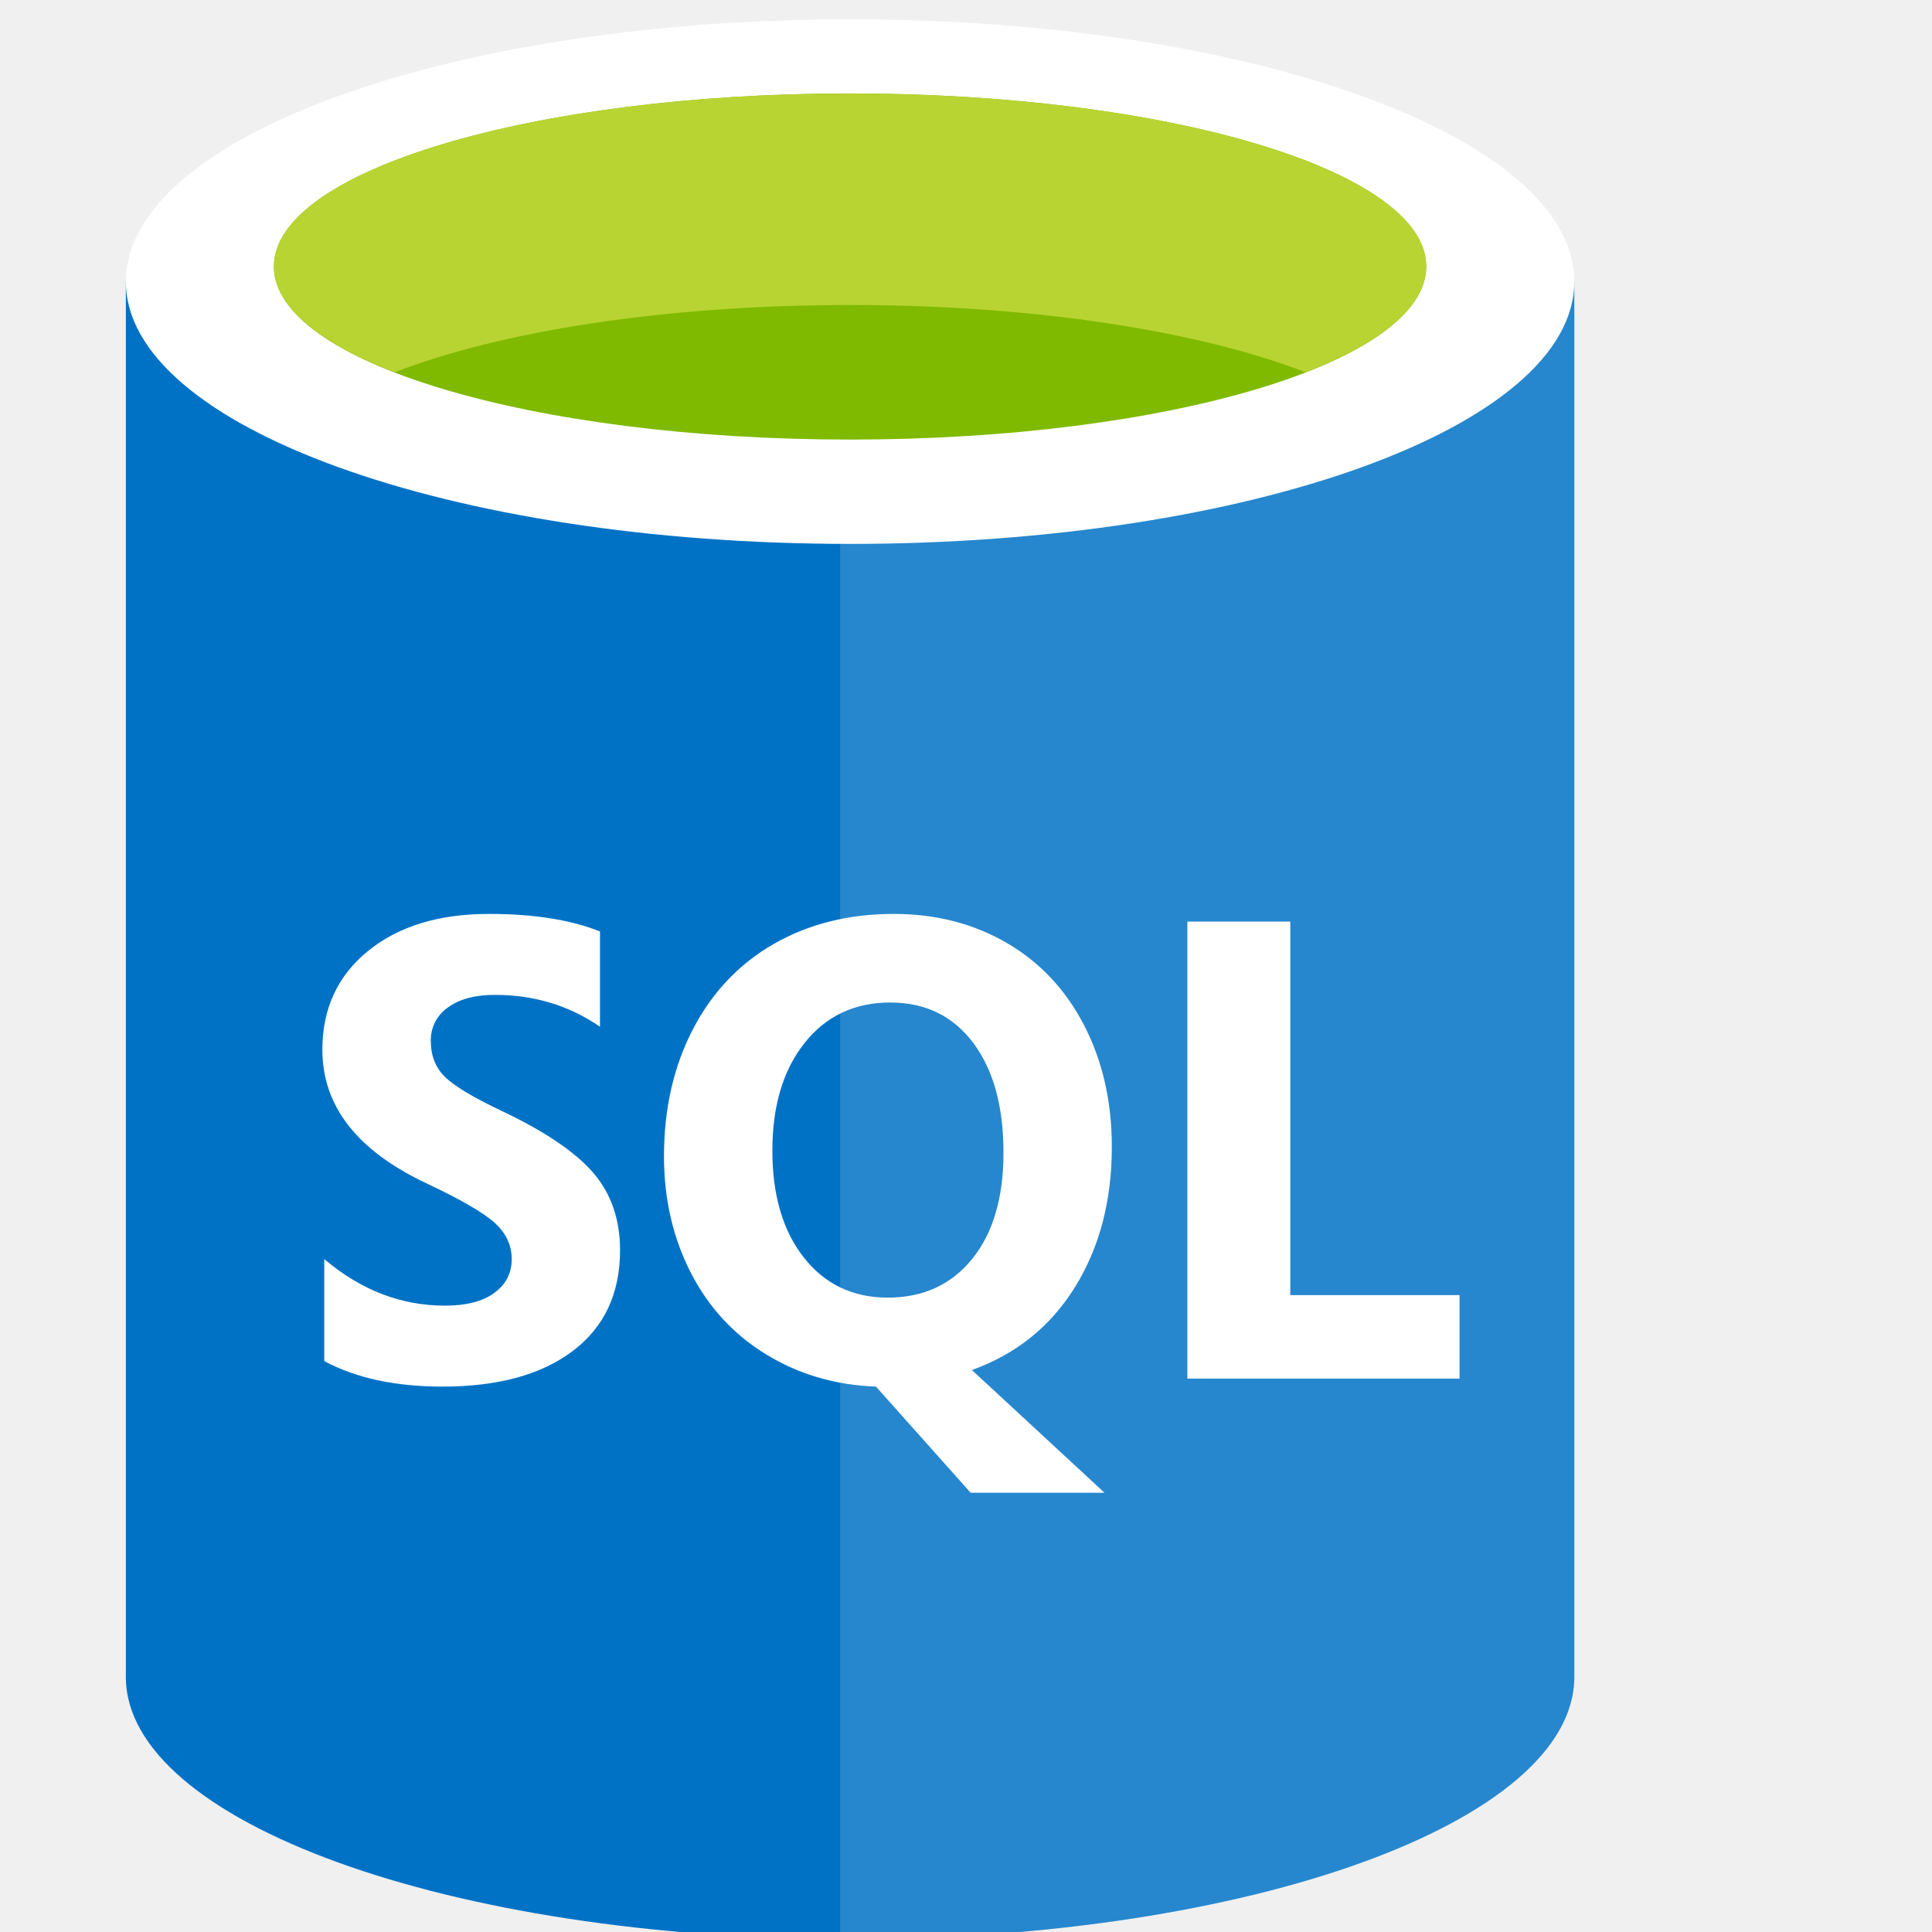
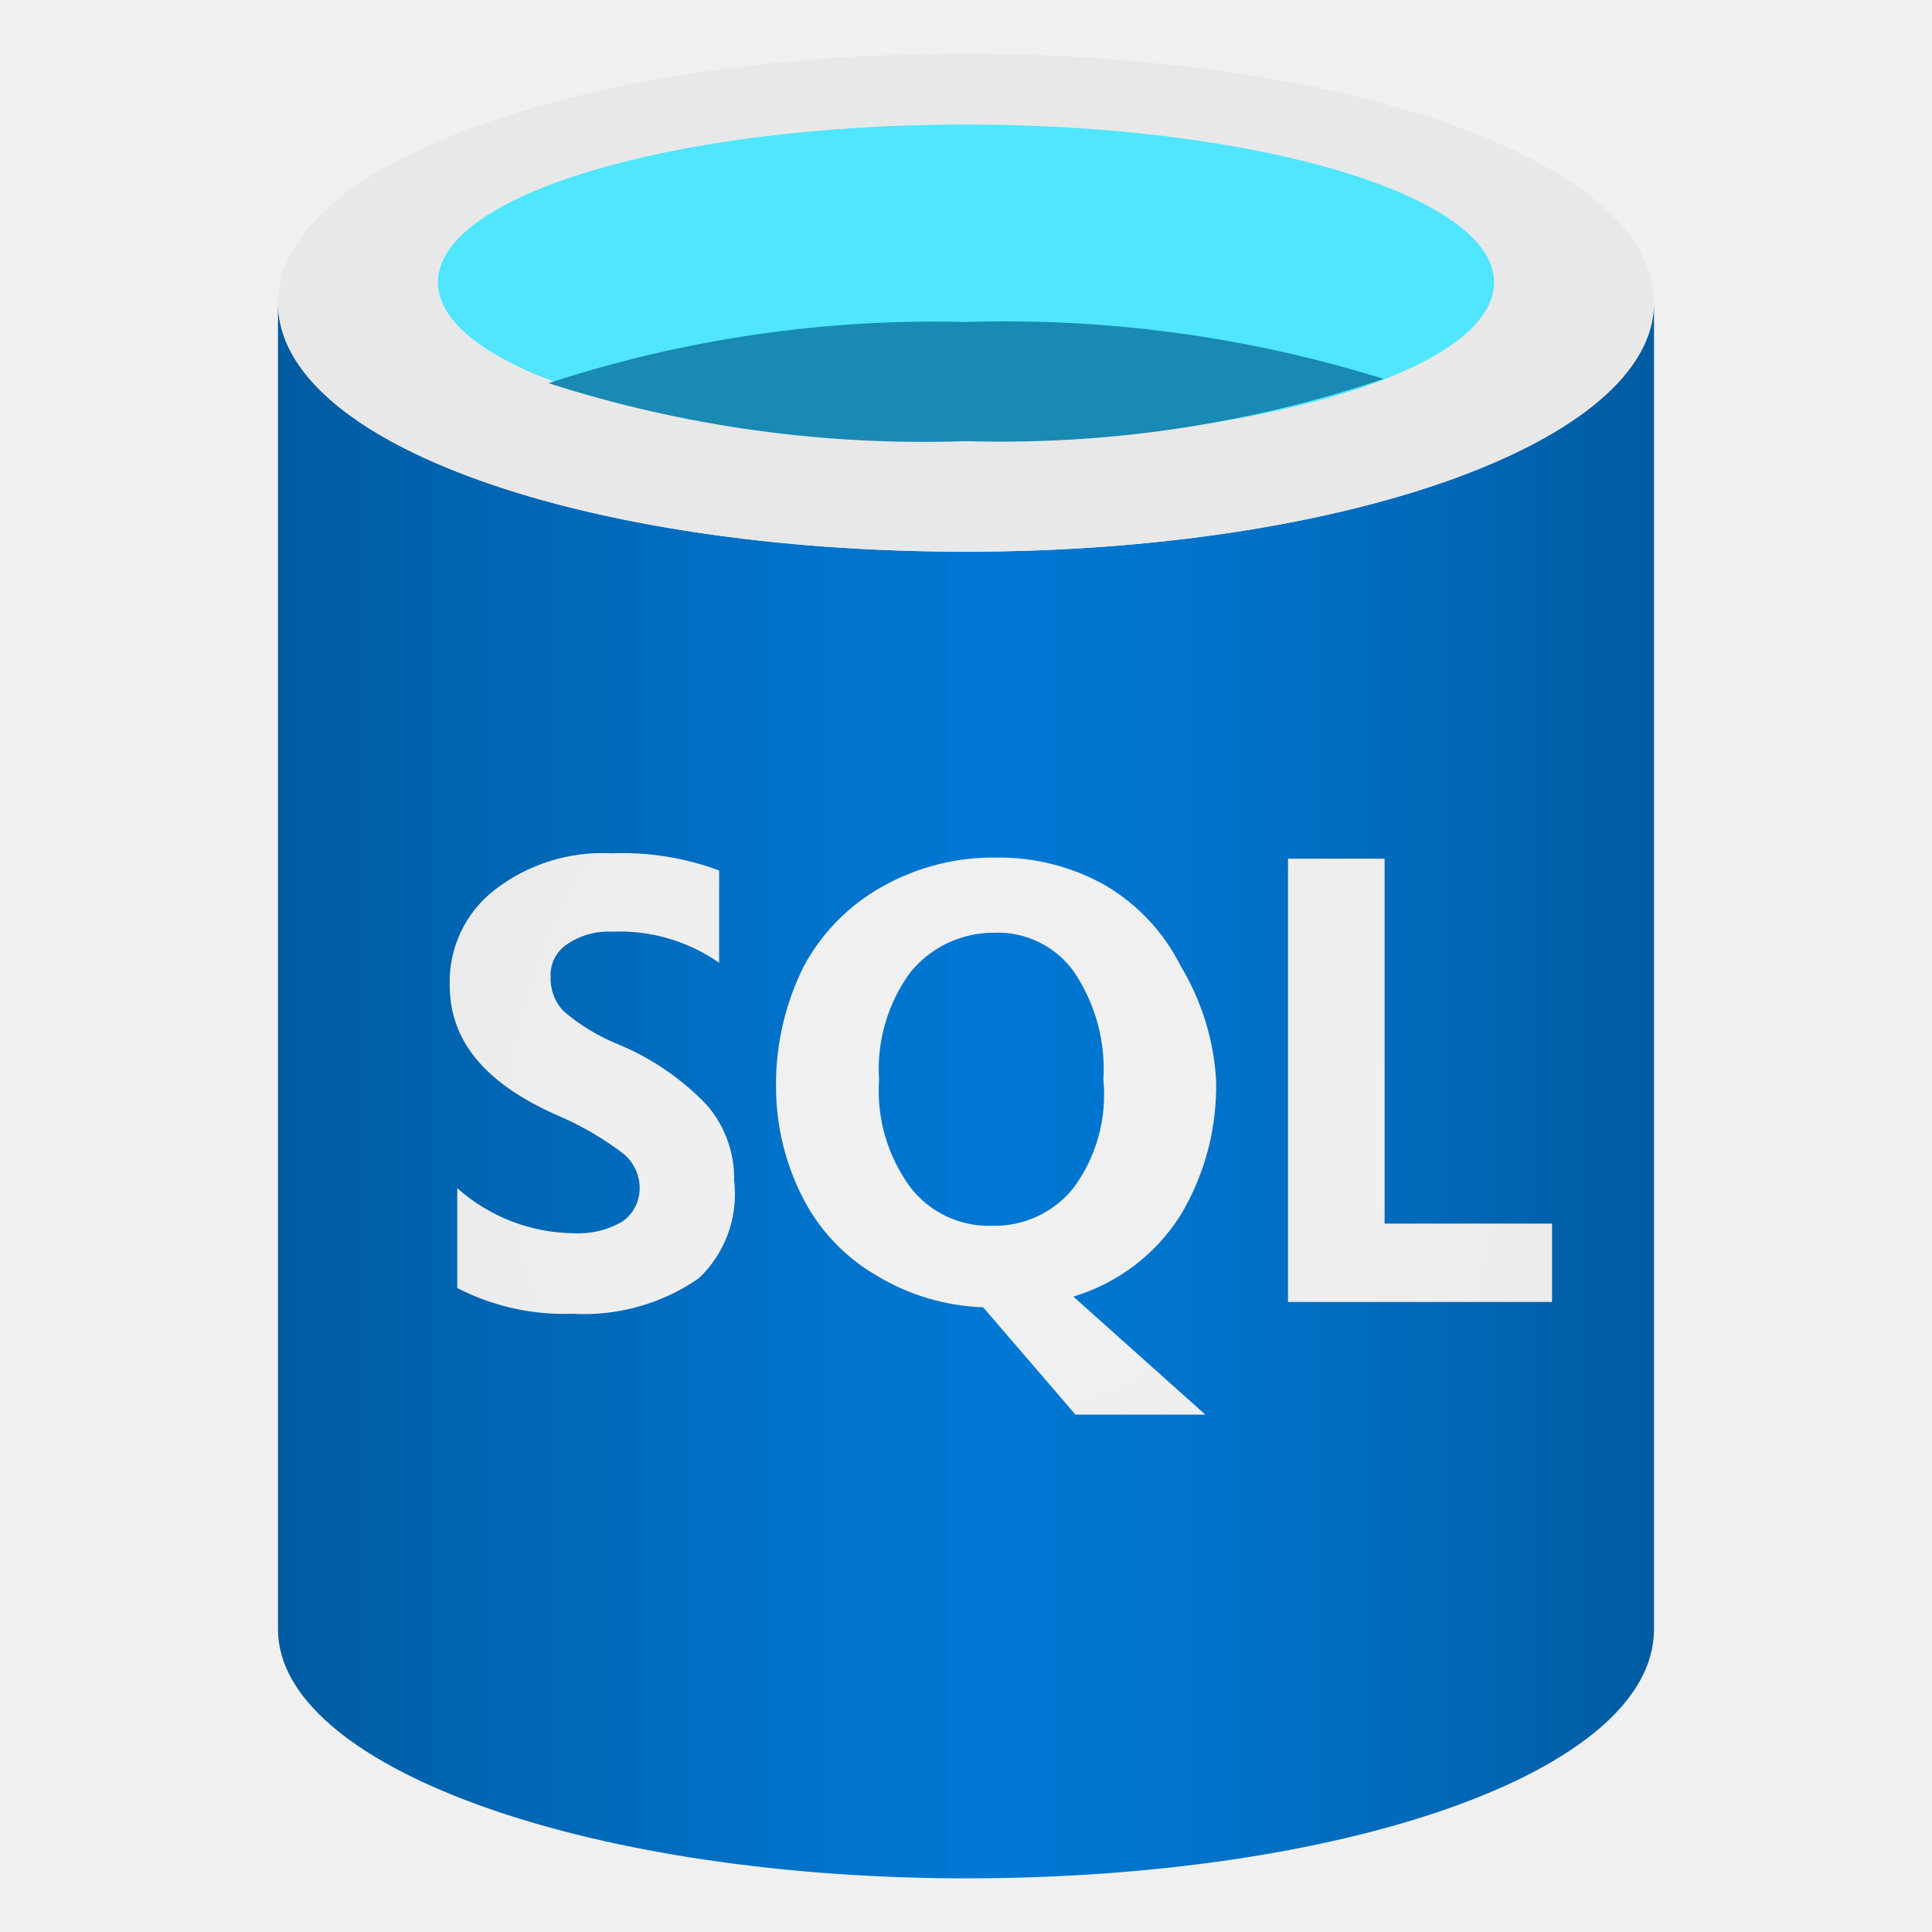
- <svg xmlns="http://www.w3.org/2000/svg" version="1.1" id="Layer_1" x="0px" y="0px" width="50px" height="50px" viewBox="5 0 45 50" enable-background="new 0 0 50 50" xml:space="preserve">
-   <g>
-     <path fill="#0072c6" d="M 5.757 7.288 v 36.111 c 0 3.749 8.392 6.789 18.743 6.789 v -42.9 H 5.757 Z" />
-     <path fill="#0072c6" d="M 24.243 50.187 h 0.257 c 10.351 0 18.743 -3.038 18.743 -6.788 V 7.288 h -19 v 42.899 Z" />
-     <path opacity="0.15" fill="#ffffff" d="M 24.243 50.187 h 0.257 c 10.351 0 18.743 -3.038 18.743 -6.788 V 7.288 h -19 v 42.899 Z" />
-     <path fill="#ffffff" d="M 43.243 7.288 c 0 3.749 -8.392 6.788 -18.743 6.788 S 5.757 11.037 5.757 7.288 S 14.149 0.5 24.5 0.5 s 18.743 3.039 18.743 6.788" />
-     <path fill="#7fba00" d="M 39.411 6.897 c 0 2.475 -6.676 4.479 -14.911 4.479 S 9.588 9.372 9.588 6.897 c 0 -2.474 6.677 -4.479 14.912 -4.479 s 14.911 2.005 14.911 4.479" />
-     <path fill="#b8d432" d="M 36.287 9.634 c 1.952 -0.757 3.125 -1.705 3.125 -2.735 c 0 -2.475 -6.676 -4.48 -14.912 -4.48 c -8.235 0 -14.911 2.005 -14.911 4.48 c 0 1.03 1.173 1.978 3.125 2.735 C 15.44 8.576 19.7 7.893 24.5 7.893 c 4.801 0 9.059 0.683 11.787 1.741" />
-     <path fill="#ffffff" d="M 18.547 32.354 c 0 1.122 -0.407 1.991 -1.221 2.607 c -0.814 0.616 -1.938 0.924 -3.373 0.924 c -1.221 0 -2.241 -0.22 -3.061 -0.66 v -2.64 c 0.946 0.803 1.988 1.205 3.126 1.205 c 0.55 0 0.975 -0.11 1.275 -0.33 s 0.45 -0.511 0.45 -0.875 c 0 -0.357 -0.144 -0.668 -0.433 -0.932 s -0.876 -0.605 -1.761 -1.023 c -1.804 -0.846 -2.706 -2.002 -2.706 -3.464 c 0 -1.061 0.393 -1.912 1.18 -2.553 c 0.786 -0.64 1.831 -0.961 3.134 -0.961 c 1.155 0 2.111 0.152 2.871 0.454 v 2.466 c -0.797 -0.55 -1.705 -0.825 -2.722 -0.825 c -0.511 0 -0.915 0.108 -1.212 0.325 a 1.026 1.026 0 0 0 -0.445 0.87 c 0 0.374 0.119 0.681 0.359 0.92 c 0.239 0.239 0.73 0.535 1.472 0.887 c 1.106 0.523 1.893 1.053 2.364 1.592 c 0.468 0.54 0.703 1.211 0.703 2.013 Z m 12.727 -2.672 c 0 1.391 -0.317 2.599 -0.949 3.621 c -0.633 1.023 -1.523 1.74 -2.672 2.153 l 3.431 3.176 H 27.62 l -2.45 -2.747 c -1.05 -0.038 -1.998 -0.316 -2.842 -0.833 c -0.844 -0.516 -1.496 -1.225 -1.955 -2.124 s -0.689 -1.902 -0.689 -3.007 c 0 -1.226 0.249 -2.319 0.746 -3.279 c 0.498 -0.96 1.197 -1.698 2.099 -2.215 c 0.902 -0.516 1.935 -0.775 3.102 -0.775 c 1.088 0 2.063 0.25 2.924 0.751 c 0.86 0.5 1.528 1.212 2.004 2.136 c 0.477 0.924 0.715 1.972 0.715 3.143 Z m -2.804 0.149 c 0 -1.199 -0.261 -2.146 -0.784 -2.842 s -1.237 -1.044 -2.145 -1.044 c -0.924 0 -1.663 0.349 -2.219 1.047 c -0.555 0.699 -0.833 1.628 -0.833 2.788 c 0 1.155 0.272 2.077 0.816 2.767 c 0.545 0.69 1.267 1.035 2.169 1.035 c 0.919 0 1.647 -0.334 2.186 -1.002 c 0.54 -0.667 0.81 -1.584 0.81 -2.749 Z m 11.803 5.848 h -7.044 V 23.851 h 2.664 v 9.667 h 4.38 Z" />
-   </g>
+ <svg xmlns="http://www.w3.org/2000/svg" id="a96792b7-ce28-4ca3-9767-4e065ef4820f" width="18" height="18" viewBox="0 0 18 18">
+   <defs>
+     <linearGradient id="ef16bf9d-a8b6-4181-b6cd-66fc5203f956" x1="2.59" y1="10.16" x2="15.41" y2="10.16" gradientUnits="userSpaceOnUse">
+       <stop offset="0" stop-color="#005ba1" />
+       <stop offset="0.07" stop-color="#0060a9" />
+       <stop offset="0.36" stop-color="#0071c8" />
+       <stop offset="0.52" stop-color="#0078d4" />
+       <stop offset="0.64" stop-color="#0074cd" />
+       <stop offset="0.82" stop-color="#006abb" />
+       <stop offset="1" stop-color="#005ba1" />
+     </linearGradient>
+     <radialGradient id="bf3846c3-4d74-4743-ab9a-f334c248bd92" cx="9.36" cy="10.57" r="7.07" gradientUnits="userSpaceOnUse">
+       <stop offset="0" stop-color="#f2f2f2" />
+       <stop offset="0.58" stop-color="#eee" />
+       <stop offset="1" stop-color="#e6e6e6" />
+     </radialGradient>
+   </defs>
+   <path d="M9,5.14c-3.54,0-6.41-1-6.41-2.32V15.18c0,1.27,2.82,2.3,6.32,2.32H9c3.54,0,6.41-1,6.41-2.32V2.82C15.41,4.11,12.54,5.14,9,5.14Z" fill="url(#ef16bf9d-a8b6-4181-b6cd-66fc5203f956)" />
+   <path d="M15.41,2.82c0,1.29-2.87,2.32-6.41,2.32s-6.41-1-6.41-2.32S5.46.5,9,.5s6.41,1,6.41,2.32" fill="#e8e8e8" />
+   <path d="M13.92,2.63c0,.82-2.21,1.48-4.92,1.48S4.08,3.45,4.08,2.63,6.29,1.16,9,1.16s4.92.66,4.92,1.47" fill="#50e6ff" />
+   <path d="M9,3a11.55,11.55,0,0,0-3.89.57A11.42,11.42,0,0,0,9,4.11a11.15,11.15,0,0,0,3.89-.58A11.84,11.84,0,0,0,9,3Z" fill="#198ab3" />
+   <path d="M12.9,11.4V8H12v4.13h2.46V11.4ZM5.76,9.73a1.83,1.83,0,0,1-.51-.31.44.44,0,0,1-.12-.32.34.34,0,0,1,.15-.3.68.68,0,0,1,.42-.12,1.62,1.62,0,0,1,1,.29V8.11a2.58,2.58,0,0,0-1-.16,1.64,1.64,0,0,0-1.09.34,1.08,1.08,0,0,0-.42.89c0,.51.32.91,1,1.21a2.88,2.88,0,0,1,.62.36.42.42,0,0,1,.15.32.38.38,0,0,1-.16.31.81.81,0,0,1-.45.11,1.66,1.66,0,0,1-1.09-.42V12a2.17,2.17,0,0,0,1.07.24,1.88,1.88,0,0,0,1.18-.33A1.08,1.08,0,0,0,6.84,11a1.05,1.05,0,0,0-.25-.7A2.42,2.42,0,0,0,5.76,9.73ZM11,11.32a2.34,2.34,0,0,0,.33-1.26A2.32,2.32,0,0,0,11,9a1.81,1.81,0,0,0-.7-.75,2,2,0,0,0-1-.26,2.11,2.11,0,0,0-1.08.27A1.86,1.86,0,0,0,7.49,9a2.46,2.46,0,0,0-.26,1.14,2.26,2.26,0,0,0,.24,1,1.76,1.76,0,0,0,.69.74,2.06,2.06,0,0,0,1,.3l.86,1h1.21L10,12.08A1.79,1.79,0,0,0,11,11.32ZM10,11.07a.94.94,0,0,1-.76.35.92.92,0,0,1-.76-.36,1.52,1.52,0,0,1-.29-1,1.53,1.53,0,0,1,.29-1,1,1,0,0,1,.78-.37.87.87,0,0,1,.75.37,1.62,1.62,0,0,1,.27,1A1.46,1.46,0,0,1,10,11.07Z" fill="url(#bf3846c3-4d74-4743-ab9a-f334c248bd92)" />
</svg>
